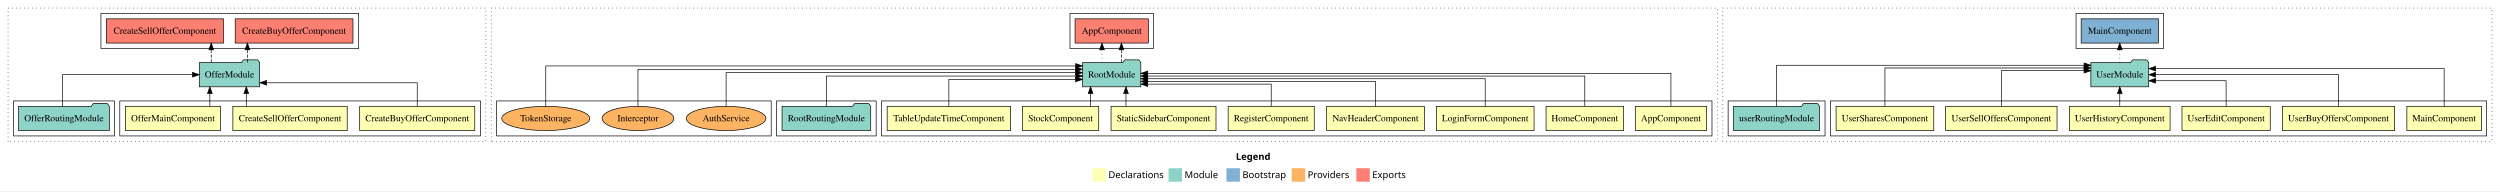
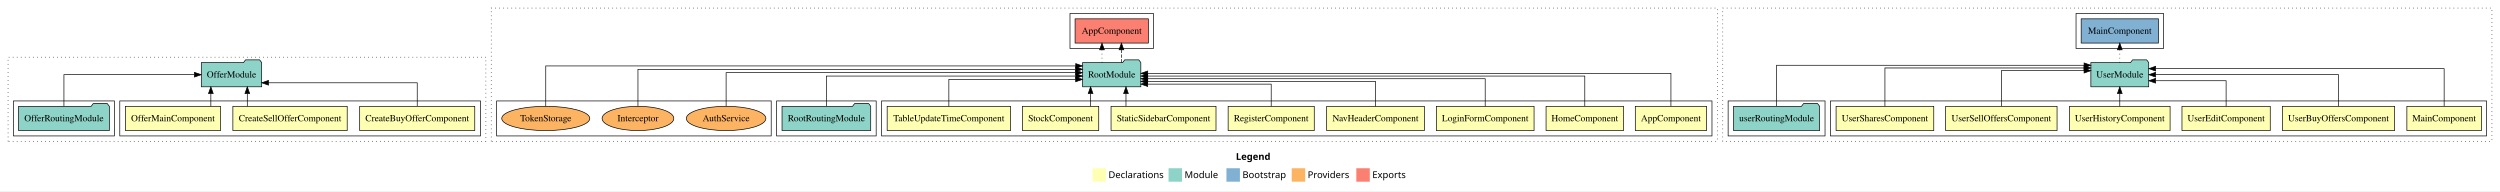
<svg xmlns="http://www.w3.org/2000/svg" width="3715pt" height="284pt" viewBox="0.00 0.00 3715.00 284.00">
  <g id="graph0" class="graph" transform="scale(1 1) rotate(0) translate(4 280)">
    <polygon fill="#ffffff" stroke="transparent" points="-4,4 -4,-280 3711,-280 3711,4 -4,4" />
    <text text-anchor="start" x="1832.509" y="-42.4" font-family="sans-serif" font-weight="bold" font-size="14.00" fill="#000000">Legend</text>
    <polygon fill="#ffffb3" stroke="transparent" points="1619.5,-10 1619.5,-30 1639.5,-30 1639.5,-10 1619.5,-10" />
    <text text-anchor="start" x="1643.129" y="-15.4" font-family="sans-serif" font-size="14.00" fill="#000000">  Declarations</text>
    <polygon fill="#8dd3c7" stroke="transparent" points="1732.5,-10 1732.5,-30 1752.5,-30 1752.5,-10 1732.5,-10" />
    <text text-anchor="start" x="1756.225" y="-15.4" font-family="sans-serif" font-size="14.00" fill="#000000">  Module</text>
    <polygon fill="#80b1d3" stroke="transparent" points="1818.5,-10 1818.5,-30 1838.5,-30 1838.5,-10 1818.5,-10" />
    <text text-anchor="start" x="1842.281" y="-15.4" font-family="sans-serif" font-size="14.00" fill="#000000">  Bootstrap</text>
    <polygon fill="#fdb462" stroke="transparent" points="1915.5,-10 1915.5,-30 1935.5,-30 1935.5,-10 1915.5,-10" />
    <text text-anchor="start" x="1939.173" y="-15.4" font-family="sans-serif" font-size="14.00" fill="#000000">  Providers</text>
    <polygon fill="#fb8072" stroke="transparent" points="2011.5,-10 2011.5,-30 2031.5,-30 2031.5,-10 2011.5,-10" />
    <text text-anchor="start" x="2035.226" y="-15.4" font-family="sans-serif" font-size="14.00" fill="#000000">  Exports</text>
    <g id="clust1" class="cluster">
-       <polygon fill="none" stroke="#000000" stroke-dasharray="1,5" points="8,-70 8,-268 718,-268 718,-70 8,-70" />
+       <polygon fill="none" stroke="#000000" stroke-dasharray="1,5" points="8,-70 8,-195 718,-195 718,-70 8,-70" />
    </g>
    <g id="clust2" class="cluster">
      <polygon fill="none" stroke="#000000" points="174,-78 174,-130 710,-130 710,-78 174,-78" />
    </g>
    <g id="clust6" class="cluster">
      <polygon fill="none" stroke="#000000" points="16,-78 16,-130 166,-130 166,-78 16,-78" />
-     </g>
-     <g id="clust7" class="cluster">
-       <polygon fill="none" stroke="#000000" points="146,-208 146,-260 529,-260 529,-208 146,-208" />
    </g>
    <g id="clust16" class="cluster">
      <polygon fill="none" stroke="#000000" stroke-dasharray="1,5" points="726,-70 726,-268 2548,-268 2548,-70 726,-70" />
    </g>
    <g id="clust17" class="cluster">
      <polygon fill="none" stroke="#000000" points="1306,-78 1306,-130 2540,-130 2540,-78 1306,-78" />
    </g>
    <g id="clust26" class="cluster">
      <polygon fill="none" stroke="#000000" points="1150,-78 1150,-130 1298,-130 1298,-78 1150,-78" />
    </g>
    <g id="clust27" class="cluster">
      <polygon fill="none" stroke="#000000" points="1586,-208 1586,-260 1710,-260 1710,-208 1586,-208" />
    </g>
    <g id="clust29" class="cluster">
      <polygon fill="none" stroke="#000000" points="734,-78 734,-130 1142,-130 1142,-78 734,-78" />
    </g>
    <g id="clust36" class="cluster">
      <polygon fill="none" stroke="#000000" stroke-dasharray="1,5" points="2556,-70 2556,-268 3699,-268 3699,-70 2556,-70" />
    </g>
    <g id="clust37" class="cluster">
      <polygon fill="none" stroke="#000000" points="2716,-78 2716,-130 3691,-130 3691,-78 2716,-78" />
    </g>
    <g id="clust44" class="cluster">
      <polygon fill="none" stroke="#000000" points="2564,-78 2564,-130 2708,-130 2708,-78 2564,-78" />
    </g>
    <g id="clust46" class="cluster">
      <polygon fill="none" stroke="#000000" points="3081,-208 3081,-260 3211,-260 3211,-208 3081,-208" />
    </g>
    <g id="node1" class="node">
      <polygon fill="#ffffb3" stroke="#000000" points="701.504,-122 530.496,-122 530.496,-86 701.504,-86 701.504,-122" />
      <text text-anchor="middle" x="616" y="-99.8" font-family="Times,serif" font-size="14.00" fill="#000000">CreateBuyOfferComponent</text>
    </g>
    <g id="node4" class="node">
-       <polygon fill="#8dd3c7" stroke="#000000" points="381.853,-187 378.853,-191 357.853,-191 354.853,-187 292.147,-187 292.147,-151 381.853,-151 381.853,-187" />
-       <text text-anchor="middle" x="337" y="-164.8" font-family="Times,serif" font-size="14.00" fill="#000000">OfferModule</text>
+       <polygon fill="#8dd3c7" stroke="#000000" points="384.853,-187 381.853,-191 360.853,-191 357.853,-187 295.147,-187 295.147,-151 384.853,-151 384.853,-187" />
+       <text text-anchor="middle" x="340" y="-164.8" font-family="Times,serif" font-size="14.00" fill="#000000">OfferModule</text>
    </g>
    <g id="edge1" class="edge">
-       <path fill="none" stroke="#000000" d="M616,-122.24C616,-137.571 616,-157 616,-157 616,-157 392.136,-157 392.136,-157" />
-       <polygon fill="#000000" stroke="#000000" points="392.136,-153.5 382.136,-157 392.136,-160.5 392.136,-153.5" />
+       <path fill="none" stroke="#000000" d="M616,-122.24C616,-137.571 616,-157 616,-157 616,-157 394.958,-157 394.958,-157" />
+       <polygon fill="#000000" stroke="#000000" points="394.959,-153.5 384.958,-157 394.958,-160.5 394.959,-153.5" />
    </g>
    <g id="node2" class="node">
      <polygon fill="#ffffb3" stroke="#000000" points="511.945,-122 342.055,-122 342.055,-86 511.945,-86 511.945,-122" />
      <text text-anchor="middle" x="427" y="-99.8" font-family="Times,serif" font-size="14.00" fill="#000000">CreateSellOfferComponent</text>
    </g>
    <g id="edge2" class="edge">
-       <path fill="none" stroke="#000000" d="M361.977,-122.106C361.977,-122.106 361.977,-140.991 361.977,-140.991" />
-       <polygon fill="#000000" stroke="#000000" points="358.477,-140.991 361.977,-150.991 365.477,-140.991 358.477,-140.991" />
+       <path fill="none" stroke="#000000" d="M363.477,-122.106C363.477,-122.106 363.477,-140.991 363.477,-140.991" />
+       <polygon fill="#000000" stroke="#000000" points="359.977,-140.991 363.477,-150.991 366.977,-140.991 359.977,-140.991" />
    </g>
    <g id="node3" class="node">
      <polygon fill="#ffffb3" stroke="#000000" points="323.685,-122 182.315,-122 182.315,-86 323.685,-86 323.685,-122" />
      <text text-anchor="middle" x="253" y="-99.8" font-family="Times,serif" font-size="14.00" fill="#000000">OfferMainComponent</text>
    </g>
    <g id="edge3" class="edge">
-       <path fill="none" stroke="#000000" d="M307.833,-122.106C307.833,-122.106 307.833,-140.991 307.833,-140.991" />
-       <polygon fill="#000000" stroke="#000000" points="304.333,-140.991 307.833,-150.991 311.333,-140.991 304.333,-140.991" />
-     </g>
-     <g id="node6" class="node">
-       <polygon fill="#fb8072" stroke="#000000" points="520.504,-252 345.496,-252 345.496,-216 520.504,-216 520.504,-252" />
-       <text text-anchor="middle" x="433" y="-229.8" font-family="Times,serif" font-size="14.00" fill="#000000">CreateBuyOfferComponent </text>
-     </g>
-     <g id="edge5" class="edge">
-       <path fill="none" stroke="#000000" stroke-dasharray="5,2" d="M363.712,-187.106C363.712,-187.106 363.712,-205.991 363.712,-205.991" />
-       <polygon fill="#000000" stroke="#000000" points="360.212,-205.991 363.712,-215.991 367.212,-205.991 360.212,-205.991" />
-     </g>
-     <g id="node7" class="node">
-       <polygon fill="#fb8072" stroke="#000000" points="327.946,-252 154.054,-252 154.054,-216 327.946,-216 327.946,-252" />
-       <text text-anchor="middle" x="241" y="-229.8" font-family="Times,serif" font-size="14.00" fill="#000000">CreateSellOfferComponent </text>
-     </g>
-     <g id="edge6" class="edge">
-       <path fill="none" stroke="#000000" stroke-dasharray="5,2" d="M309.898,-187.106C309.898,-187.106 309.898,-205.991 309.898,-205.991" />
-       <polygon fill="#000000" stroke="#000000" points="306.398,-205.991 309.898,-215.991 313.398,-205.991 306.398,-205.991" />
+       <path fill="none" stroke="#000000" d="M309.333,-122.106C309.333,-122.106 309.333,-140.991 309.333,-140.991" />
+       <polygon fill="#000000" stroke="#000000" points="305.833,-140.991 309.333,-150.991 312.833,-140.991 305.833,-140.991" />
    </g>
    <g id="node5" class="node">
      <polygon fill="#8dd3c7" stroke="#000000" points="158.471,-122 155.471,-126 134.471,-126 131.471,-122 23.529,-122 23.529,-86 158.471,-86 158.471,-122" />
      <text text-anchor="middle" x="91" y="-99.8" font-family="Times,serif" font-size="14.00" fill="#000000">OfferRoutingModule</text>
    </g>
    <g id="edge4" class="edge">
-       <path fill="none" stroke="#000000" d="M88.896,-122.106C88.896,-141.339 88.896,-169 88.896,-169 88.896,-169 282.07,-169 282.07,-169" />
-       <polygon fill="#000000" stroke="#000000" points="282.07,-172.5 292.07,-169 282.07,-165.5 282.07,-172.5" />
-     </g>
-     <g id="node8" class="node">
+       <path fill="none" stroke="#000000" d="M91,-122.106C91,-141.339 91,-169 91,-169 91,-169 284.908,-169 284.908,-169" />
+       <polygon fill="#000000" stroke="#000000" points="284.908,-172.5 294.908,-169 284.908,-165.5 284.908,-172.5" />
+     </g>
+     <g id="node6" class="node">
      <polygon fill="#ffffb3" stroke="#000000" points="2531.94,-122 2426.06,-122 2426.06,-86 2531.94,-86 2531.94,-122" />
      <text text-anchor="middle" x="2479" y="-99.8" font-family="Times,serif" font-size="14.00" fill="#000000">AppComponent</text>
    </g>
-     <g id="node16" class="node">
+     <g id="node14" class="node">
      <polygon fill="#8dd3c7" stroke="#000000" points="1691.277,-187 1688.277,-191 1667.277,-191 1664.277,-187 1604.723,-187 1604.723,-151 1691.277,-151 1691.277,-187" />
      <text text-anchor="middle" x="1648" y="-164.8" font-family="Times,serif" font-size="14.00" fill="#000000">RootModule</text>
    </g>
-     <g id="edge7" class="edge">
+     <g id="edge5" class="edge">
      <path fill="none" stroke="#000000" d="M2479,-122.308C2479,-142.145 2479,-171 2479,-171 2479,-171 1701.508,-171 1701.508,-171" />
      <polygon fill="#000000" stroke="#000000" points="1701.508,-167.5 1691.508,-171 1701.508,-174.5 1701.508,-167.5" />
    </g>
-     <g id="node9" class="node">
+     <g id="node7" class="node">
      <polygon fill="#ffffb3" stroke="#000000" points="2408.545,-122 2293.455,-122 2293.455,-86 2408.545,-86 2408.545,-122" />
      <text text-anchor="middle" x="2351" y="-99.8" font-family="Times,serif" font-size="14.00" fill="#000000">HomeComponent</text>
    </g>
-     <g id="edge8" class="edge">
+     <g id="edge6" class="edge">
      <path fill="none" stroke="#000000" d="M2351,-122.222C2351,-140.828 2351,-167 2351,-167 2351,-167 1701.445,-167 1701.445,-167" />
      <polygon fill="#000000" stroke="#000000" points="1701.445,-163.5 1691.445,-167 1701.445,-170.5 1701.445,-163.5" />
    </g>
-     <g id="node10" class="node">
+     <g id="node8" class="node">
      <polygon fill="#ffffb3" stroke="#000000" points="2275.609,-122 2130.391,-122 2130.391,-86 2275.609,-86 2275.609,-122" />
      <text text-anchor="middle" x="2203" y="-99.8" font-family="Times,serif" font-size="14.00" fill="#000000">LoginFormComponent</text>
    </g>
-     <g id="edge9" class="edge">
+     <g id="edge7" class="edge">
      <path fill="none" stroke="#000000" d="M2203,-122.022C2203,-139.373 2203,-163 2203,-163 2203,-163 1701.55,-163 1701.55,-163" />
      <polygon fill="#000000" stroke="#000000" points="1701.55,-159.5 1691.55,-163 1701.55,-166.5 1701.55,-159.5" />
    </g>
-     <g id="node11" class="node">
+     <g id="node9" class="node">
      <polygon fill="#ffffb3" stroke="#000000" points="2112.565,-122 1967.435,-122 1967.435,-86 2112.565,-86 2112.565,-122" />
      <text text-anchor="middle" x="2040" y="-99.8" font-family="Times,serif" font-size="14.00" fill="#000000">NavHeaderComponent</text>
    </g>
-     <g id="edge10" class="edge">
+     <g id="edge8" class="edge">
      <path fill="none" stroke="#000000" d="M2040,-122.009C2040,-138.049 2040,-159 2040,-159 2040,-159 1701.449,-159 1701.449,-159" />
      <polygon fill="#000000" stroke="#000000" points="1701.449,-155.5 1691.449,-159 1701.449,-162.5 1701.449,-155.5" />
    </g>
-     <g id="node12" class="node">
+     <g id="node10" class="node">
      <polygon fill="#ffffb3" stroke="#000000" points="1948.985,-122 1821.015,-122 1821.015,-86 1948.985,-86 1948.985,-122" />
      <text text-anchor="middle" x="1885" y="-99.8" font-family="Times,serif" font-size="14.00" fill="#000000">RegisterComponent</text>
    </g>
-     <g id="edge11" class="edge">
+     <g id="edge9" class="edge">
      <path fill="none" stroke="#000000" d="M1885,-122.124C1885,-136.783 1885,-155 1885,-155 1885,-155 1701.469,-155 1701.469,-155" />
      <polygon fill="#000000" stroke="#000000" points="1701.469,-151.5 1691.469,-155 1701.469,-158.5 1701.469,-151.5" />
    </g>
-     <g id="node13" class="node">
+     <g id="node11" class="node">
      <polygon fill="#ffffb3" stroke="#000000" points="1802.979,-122 1647.021,-122 1647.021,-86 1802.979,-86 1802.979,-122" />
      <text text-anchor="middle" x="1725" y="-99.8" font-family="Times,serif" font-size="14.00" fill="#000000">StaticSidebarComponent</text>
    </g>
-     <g id="edge12" class="edge">
+     <g id="edge10" class="edge">
      <path fill="none" stroke="#000000" d="M1669.199,-122.106C1669.199,-122.106 1669.199,-140.991 1669.199,-140.991" />
      <polygon fill="#000000" stroke="#000000" points="1665.7,-140.991 1669.199,-150.991 1672.7,-140.991 1665.7,-140.991" />
    </g>
-     <g id="node14" class="node">
+     <g id="node12" class="node">
      <polygon fill="#ffffb3" stroke="#000000" points="1628.72,-122 1515.28,-122 1515.28,-86 1628.72,-86 1628.72,-122" />
      <text text-anchor="middle" x="1572" y="-99.8" font-family="Times,serif" font-size="14.00" fill="#000000">StockComponent</text>
    </g>
-     <g id="edge13" class="edge">
+     <g id="edge11" class="edge">
      <path fill="none" stroke="#000000" d="M1616.611,-122.106C1616.611,-122.106 1616.611,-140.991 1616.611,-140.991" />
      <polygon fill="#000000" stroke="#000000" points="1613.111,-140.991 1616.611,-150.991 1620.111,-140.991 1613.111,-140.991" />
    </g>
-     <g id="node15" class="node">
+     <g id="node13" class="node">
      <polygon fill="#ffffb3" stroke="#000000" points="1497.68,-122 1314.32,-122 1314.32,-86 1497.68,-86 1497.68,-122" />
      <text text-anchor="middle" x="1406" y="-99.8" font-family="Times,serif" font-size="14.00" fill="#000000">TableUpdateTimeComponent</text>
    </g>
-     <g id="edge14" class="edge">
+     <g id="edge12" class="edge">
      <path fill="none" stroke="#000000" d="M1406,-122.034C1406,-139.06 1406,-162 1406,-162 1406,-162 1594.456,-162 1594.456,-162" />
      <polygon fill="#000000" stroke="#000000" points="1594.456,-165.5 1604.456,-162 1594.456,-158.5 1594.456,-165.5" />
    </g>
-     <g id="node18" class="node">
+     <g id="node16" class="node">
      <polygon fill="#fb8072" stroke="#000000" points="1702.439,-252 1593.561,-252 1593.561,-216 1702.439,-216 1702.439,-252" />
      <text text-anchor="middle" x="1648" y="-229.8" font-family="Times,serif" font-size="14.00" fill="#000000">AppComponent </text>
    </g>
-     <g id="edge16" class="edge">
+     <g id="edge14" class="edge">
      <path fill="none" stroke="#000000" stroke-dasharray="5,2" d="M1662.463,-187.106C1662.463,-187.106 1662.463,-205.991 1662.463,-205.991" />
      <polygon fill="#000000" stroke="#000000" points="1658.963,-205.991 1662.463,-215.991 1665.963,-205.991 1658.963,-205.991" />
    </g>
-     <g id="edge17" class="edge">
+     <g id="edge15" class="edge">
      <path fill="none" stroke="#000000" stroke-dasharray="1,5" d="M1633.537,-187.106C1633.537,-187.106 1633.537,-205.991 1633.537,-205.991" />
      <polygon fill="#000000" stroke="#000000" points="1630.037,-205.991 1633.537,-215.991 1637.037,-205.991 1630.037,-205.991" />
    </g>
-     <g id="node17" class="node">
+     <g id="node15" class="node">
      <polygon fill="#8dd3c7" stroke="#000000" points="1289.895,-122 1286.895,-126 1265.895,-126 1262.895,-122 1158.105,-122 1158.105,-86 1289.895,-86 1289.895,-122" />
      <text text-anchor="middle" x="1224" y="-99.8" font-family="Times,serif" font-size="14.00" fill="#000000">RootRoutingModule</text>
    </g>
-     <g id="edge15" class="edge">
+     <g id="edge13" class="edge">
      <path fill="none" stroke="#000000" d="M1224,-122.222C1224,-140.828 1224,-167 1224,-167 1224,-167 1594.617,-167 1594.617,-167" />
      <polygon fill="#000000" stroke="#000000" points="1594.617,-170.5 1604.617,-167 1594.617,-163.5 1594.617,-170.5" />
    </g>
-     <g id="node19" class="node">
+     <g id="node17" class="node">
      <ellipse fill="#fdb462" stroke="#000000" cx="1075" cy="-104" rx="59.108" ry="18" />
      <text text-anchor="middle" x="1075" y="-99.8" font-family="Times,serif" font-size="14.00" fill="#000000">AuthService</text>
    </g>
-     <g id="edge18" class="edge">
+     <g id="edge16" class="edge">
      <path fill="none" stroke="#000000" d="M1075,-122.223C1075,-142.365 1075,-172 1075,-172 1075,-172 1594.462,-172 1594.462,-172" />
      <polygon fill="#000000" stroke="#000000" points="1594.462,-175.5 1604.462,-172 1594.461,-168.5 1594.462,-175.5" />
    </g>
-     <g id="node20" class="node">
+     <g id="node18" class="node">
      <ellipse fill="#fdb462" stroke="#000000" cx="944" cy="-104" rx="53.288" ry="18" />
      <text text-anchor="middle" x="944" y="-99.8" font-family="Times,serif" font-size="14.00" fill="#000000">Interceptor</text>
    </g>
-     <g id="edge19" class="edge">
+     <g id="edge17" class="edge">
      <path fill="none" stroke="#000000" d="M944,-122.045C944,-143.662 944,-177 944,-177 944,-177 1594.493,-177 1594.493,-177" />
      <polygon fill="#000000" stroke="#000000" points="1594.493,-180.5 1604.493,-177 1594.493,-173.5 1594.493,-180.5" />
    </g>
-     <g id="node21" class="node">
+     <g id="node19" class="node">
      <ellipse fill="#fdb462" stroke="#000000" cx="807" cy="-104" rx="65.411" ry="18" />
      <text text-anchor="middle" x="807" y="-99.8" font-family="Times,serif" font-size="14.00" fill="#000000">TokenStorage</text>
    </g>
-     <g id="edge20" class="edge">
+     <g id="edge18" class="edge">
      <path fill="none" stroke="#000000" d="M807,-122.091C807,-145.133 807,-182 807,-182 807,-182 1594.555,-182 1594.555,-182" />
      <polygon fill="#000000" stroke="#000000" points="1594.555,-185.5 1604.555,-182 1594.555,-178.5 1594.555,-185.5" />
    </g>
-     <g id="node22" class="node">
+     <g id="node20" class="node">
      <polygon fill="#ffffb3" stroke="#000000" points="3683.382,-122 3572.618,-122 3572.618,-86 3683.382,-86 3683.382,-122" />
      <text text-anchor="middle" x="3628" y="-99.8" font-family="Times,serif" font-size="14.00" fill="#000000">MainComponent</text>
    </g>
-     <g id="node28" class="node">
+     <g id="node26" class="node">
      <polygon fill="#8dd3c7" stroke="#000000" points="3188.976,-187 3185.976,-191 3164.976,-191 3161.976,-187 3103.024,-187 3103.024,-151 3188.976,-151 3188.976,-187" />
      <text text-anchor="middle" x="3146" y="-164.8" font-family="Times,serif" font-size="14.00" fill="#000000">UserModule</text>
    </g>
-     <g id="edge21" class="edge">
+     <g id="edge19" class="edge">
      <path fill="none" stroke="#000000" d="M3628,-122.292C3628,-144.206 3628,-178 3628,-178 3628,-178 3199.198,-178 3199.198,-178" />
      <polygon fill="#000000" stroke="#000000" points="3199.198,-174.5 3189.198,-178 3199.198,-181.5 3199.198,-174.5" />
    </g>
-     <g id="node23" class="node">
+     <g id="node21" class="node">
      <polygon fill="#ffffb3" stroke="#000000" points="3554.343,-122 3387.657,-122 3387.657,-86 3554.343,-86 3554.343,-122" />
      <text text-anchor="middle" x="3471" y="-99.8" font-family="Times,serif" font-size="14.00" fill="#000000">UserBuyOffersComponent</text>
    </g>
-     <g id="edge22" class="edge">
+     <g id="edge20" class="edge">
      <path fill="none" stroke="#000000" d="M3471,-122.106C3471,-141.339 3471,-169 3471,-169 3471,-169 3199.157,-169 3199.157,-169" />
      <polygon fill="#000000" stroke="#000000" points="3199.157,-165.5 3189.157,-169 3199.157,-172.5 3199.157,-165.5" />
    </g>
-     <g id="node24" class="node">
+     <g id="node22" class="node">
      <polygon fill="#ffffb3" stroke="#000000" points="3369.593,-122 3238.407,-122 3238.407,-86 3369.593,-86 3369.593,-122" />
      <text text-anchor="middle" x="3304" y="-99.8" font-family="Times,serif" font-size="14.00" fill="#000000">UserEditComponent</text>
    </g>
-     <g id="edge23" class="edge">
+     <g id="edge21" class="edge">
      <path fill="none" stroke="#000000" d="M3304,-122.027C3304,-138.398 3304,-160 3304,-160 3304,-160 3199.174,-160 3199.174,-160" />
      <polygon fill="#000000" stroke="#000000" points="3199.174,-156.5 3189.174,-160 3199.174,-163.5 3199.174,-156.5" />
    </g>
-     <g id="node25" class="node">
+     <g id="node23" class="node">
      <polygon fill="#ffffb3" stroke="#000000" points="3220.752,-122 3071.248,-122 3071.248,-86 3220.752,-86 3220.752,-122" />
      <text text-anchor="middle" x="3146" y="-99.8" font-family="Times,serif" font-size="14.00" fill="#000000">UserHistoryComponent</text>
    </g>
-     <g id="edge24" class="edge">
+     <g id="edge22" class="edge">
      <path fill="none" stroke="#000000" d="M3146,-122.106C3146,-122.106 3146,-140.991 3146,-140.991" />
      <polygon fill="#000000" stroke="#000000" points="3142.5,-140.991 3146,-150.991 3149.5,-140.991 3142.5,-140.991" />
    </g>
-     <g id="node26" class="node">
+     <g id="node24" class="node">
      <polygon fill="#ffffb3" stroke="#000000" points="3052.785,-122 2887.215,-122 2887.215,-86 3052.785,-86 3052.785,-122" />
      <text text-anchor="middle" x="2970" y="-99.8" font-family="Times,serif" font-size="14.00" fill="#000000">UserSellOffersComponent</text>
    </g>
-     <g id="edge25" class="edge">
+     <g id="edge23" class="edge">
      <path fill="none" stroke="#000000" d="M2970,-122.284C2970,-143.321 2970,-175 2970,-175 2970,-175 3092.946,-175 3092.946,-175" />
      <polygon fill="#000000" stroke="#000000" points="3092.946,-178.5 3102.946,-175 3092.945,-171.5 3092.946,-178.5" />
    </g>
-     <g id="node27" class="node">
+     <g id="node25" class="node">
      <polygon fill="#ffffb3" stroke="#000000" points="2869.576,-122 2724.424,-122 2724.424,-86 2869.576,-86 2869.576,-122" />
      <text text-anchor="middle" x="2797" y="-99.8" font-family="Times,serif" font-size="14.00" fill="#000000">UserSharesComponent</text>
    </g>
-     <g id="edge26" class="edge">
+     <g id="edge24" class="edge">
      <path fill="none" stroke="#000000" d="M2797,-122.155C2797,-144.352 2797,-179 2797,-179 2797,-179 3092.856,-179 3092.856,-179" />
      <polygon fill="#000000" stroke="#000000" points="3092.856,-182.5 3102.856,-179 3092.856,-175.5 3092.856,-182.5" />
    </g>
-     <g id="node30" class="node">
+     <g id="node28" class="node">
      <polygon fill="#80b1d3" stroke="#000000" points="3203.383,-252 3088.617,-252 3088.617,-216 3203.383,-216 3203.383,-252" />
      <text text-anchor="middle" x="3146" y="-229.8" font-family="Times,serif" font-size="14.00" fill="#000000">MainComponent </text>
    </g>
-     <g id="edge28" class="edge">
+     <g id="edge26" class="edge">
      <path fill="none" stroke="#000000" stroke-dasharray="1,5" d="M3146,-187.106C3146,-187.106 3146,-205.991 3146,-205.991" />
      <polygon fill="#000000" stroke="#000000" points="3142.5,-205.991 3146,-215.991 3149.5,-205.991 3142.5,-205.991" />
    </g>
-     <g id="node29" class="node">
+     <g id="node27" class="node">
      <polygon fill="#8dd3c7" stroke="#000000" points="2699.987,-122 2696.987,-126 2675.987,-126 2672.987,-122 2572.013,-122 2572.013,-86 2699.987,-86 2699.987,-122" />
      <text text-anchor="middle" x="2636" y="-99.8" font-family="Times,serif" font-size="14.00" fill="#000000">userRoutingModule</text>
    </g>
-     <g id="edge27" class="edge">
+     <g id="edge25" class="edge">
      <path fill="none" stroke="#000000" d="M2636,-122.323C2636,-145.66 2636,-183 2636,-183 2636,-183 3092.957,-183 3092.957,-183" />
      <polygon fill="#000000" stroke="#000000" points="3092.957,-186.5 3102.957,-183 3092.957,-179.5 3092.957,-186.5" />
    </g>
  </g>
</svg>
